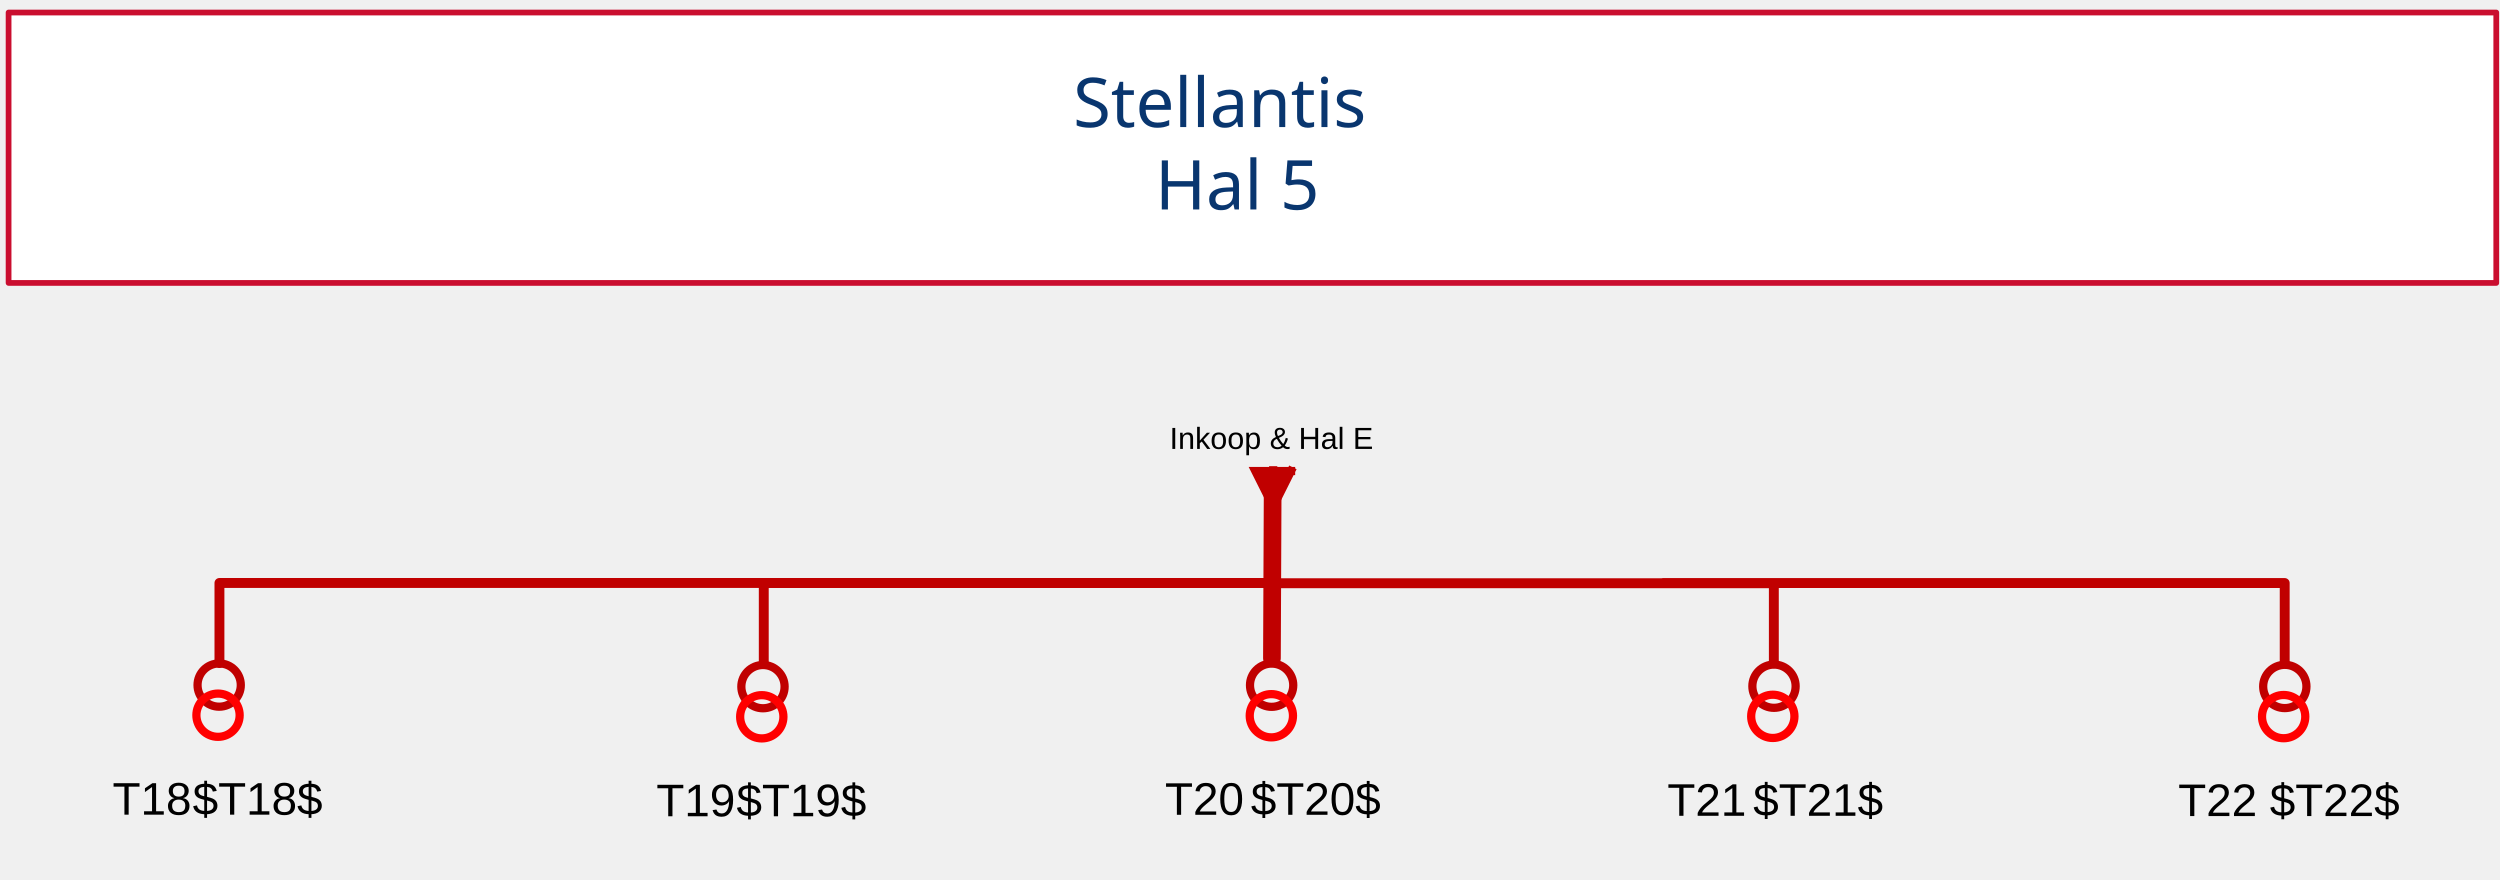
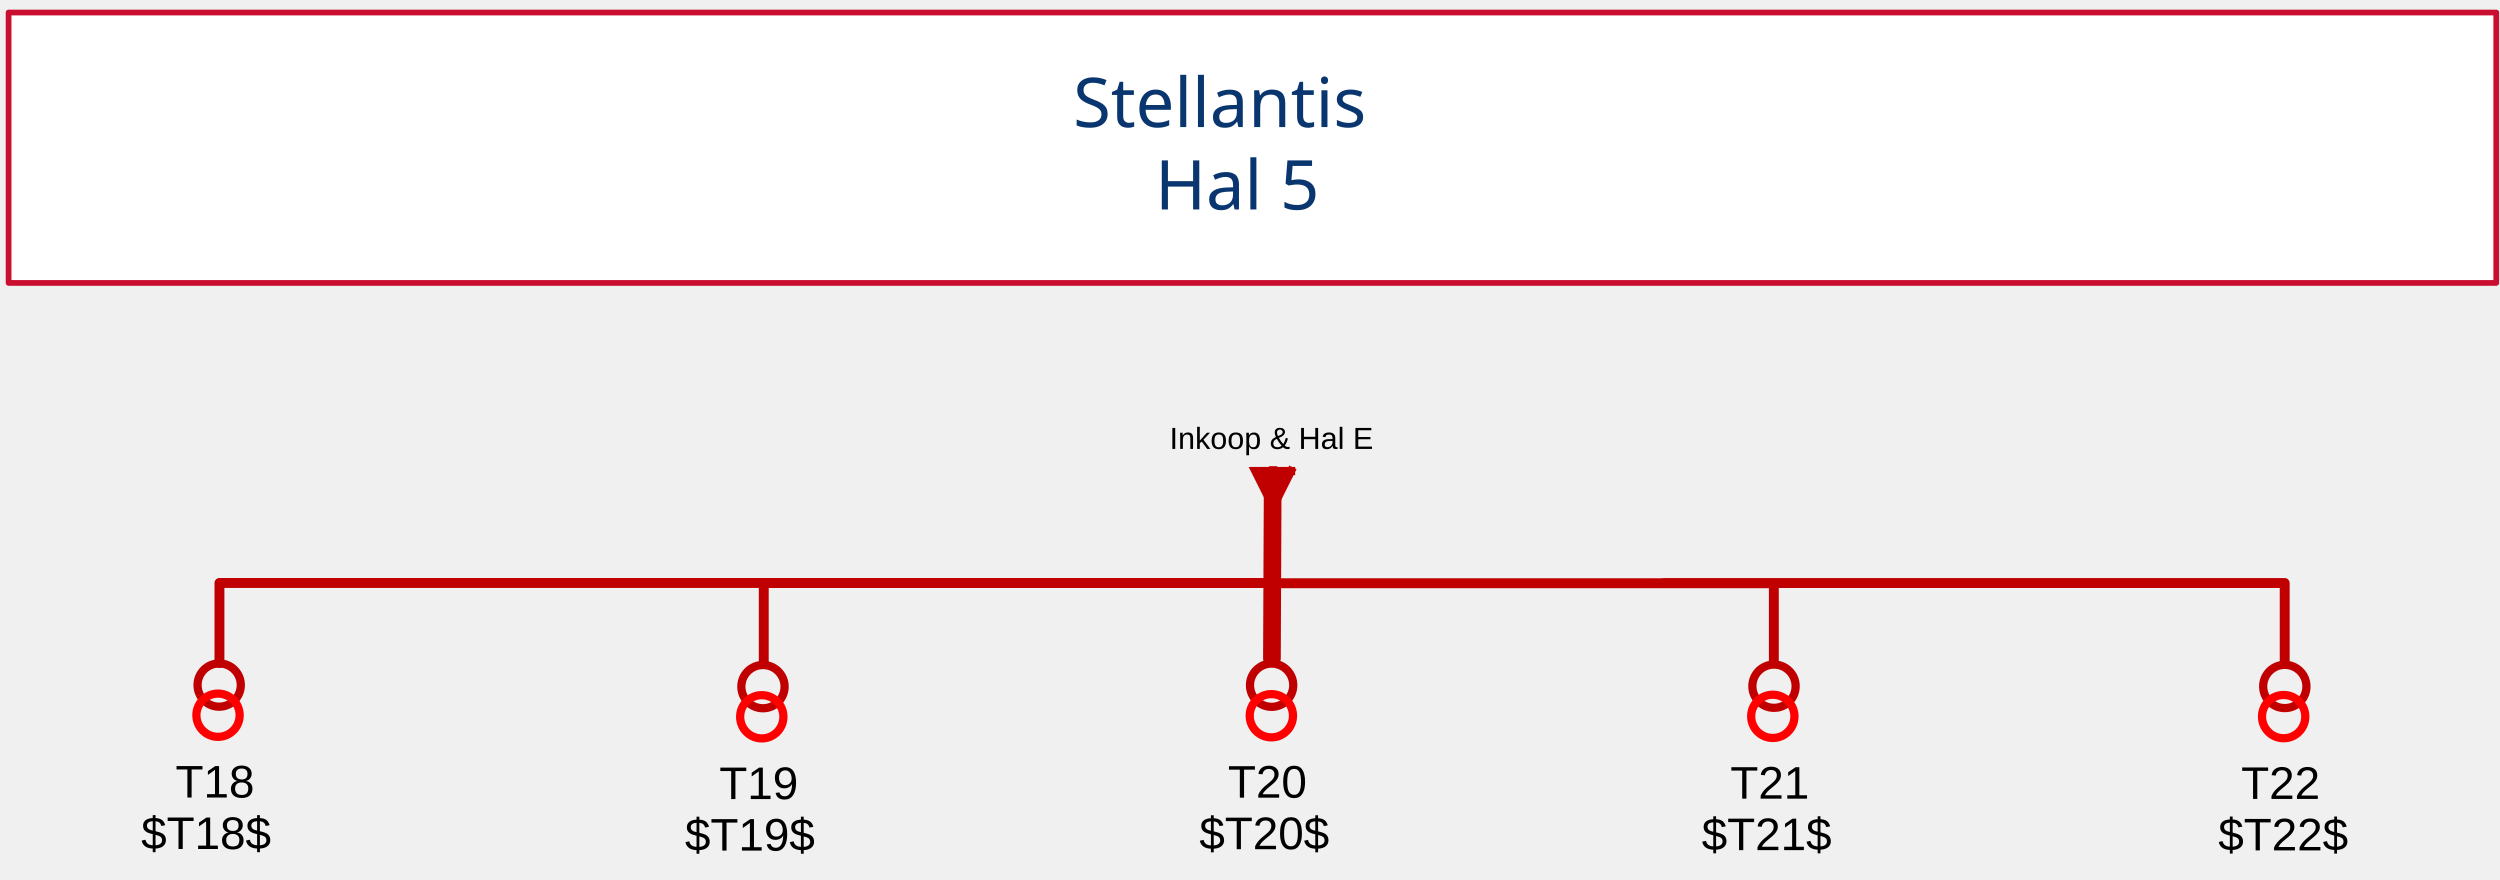
<svg xmlns="http://www.w3.org/2000/svg" width="873.6" height="307.2" color-interpolation-filters="sRGB" fill="none" fill-rule="evenodd" font-size="12" stroke-linecap="square" stroke-miterlimit="3" viewBox="0 0 655.2 230.4" overflow="visible" version="1.1" id="svg93">
  <style id="style2">.O{fill-opacity:0}.P{fill:#000}.Q{font-family:Arial}.R{font-size:0.667em}.S{stroke:#c00000}.T{fill:#fff}.U{stroke-linejoin:round}.V{stroke-width:2.16}.W{stroke:red}.X{stroke-linecap:round}</style>
  <defs id="defs9">
    <path d="m2 1-2-1 2-1v2" id="A" />
    <marker id="B" fill="#c00000" overflow="visible" orient="auto" refX="-4.333" fill-opacity="1" class="S">
      <use transform="scale(-2.1667)" href="#A" stroke-opacity="1" stroke-width=".462" id="use5" />
    </marker>
    <path id="C" d="M64.153-22.2h651.97v70.866H64.153z" />
  </defs>
  <g transform="translate(-61.903 25.481)" id="g91">
    <g class="U" id="g15">
      <use href="#C" stroke="#09366f" stroke-width=".5" class="T" id="use11" />
      <use href="#C" stroke="#ca0e2f" stroke-width="1.5" id="use13" />
    </g>
    <text x="279" y="1149.72" fill="#09366f" font-family="Arial Black" font-size="1.5em" transform="translate(64.153 -1141.9)" id="text19">Stellantis<tspan x="300.48" dy="1.2em" font-size="1em" id="tspan17">Hal 5</tspan>
    </text>
    <circle cx="-395.171" cy="154.1" r="5.669" transform="scale(-1,1)" class="O T" id="circle21" style="fill:#ffffff;fill-opacity:0;stroke:#c00000;stroke-width:2.16;stroke-linejoin:round" />
    <path d="m 395.452,100.615 -0.201,46.42" class="X" id="path23" style="stroke:#c00000;stroke-width:4.637;stroke-linecap:round;stroke-linejoin:round" />
    <circle style="fill:#ffffff;fill-opacity:0;stroke:#ff0000;stroke-width:2.16;stroke-linejoin:round" id="circle27" class="O T W" transform="scale(1,-1)" r="5.669" cy="-162.1" cx="395.099" />
    <text x="368.42" y="92.17" class="P Q R" id="text31">Inkoop &amp; Hal E</text>
-     <text x="367.23" y="188.07" class="P Q R" id="text33" style="font-style:normal;font-variant:normal;font-weight:normal;font-stretch:normal;font-size:12px;font-family:Arial;-inkscape-font-specification:'Arial, Normal';font-variant-ligatures:normal;font-variant-caps:normal;font-variant-numeric:normal;font-feature-settings:normal;text-align:start;writing-mode:lr-tb;text-anchor:start;fill:#000000">T20</text>
-     <text x="389.73" y="188.07" class="P Q R" id="text35" style="font-style:normal;font-variant:normal;font-weight:normal;font-stretch:normal;font-size:12px;font-family:Arial;-inkscape-font-specification:'Arial, Normal';font-variant-ligatures:normal;font-variant-caps:normal;font-variant-numeric:normal;font-feature-settings:normal;text-align:start;writing-mode:lr-tb;text-anchor:start;fill:#000000">$T20$</text>
+     <text x="383.73" y="183.57" class="P Q R" id="text33" style="font-style:normal;font-variant:normal;font-weight:normal;font-stretch:normal;font-size:12px;font-family:Arial;-inkscape-font-specification:'Arial, Normal';font-variant-ligatures:normal;font-variant-caps:normal;font-variant-numeric:normal;font-feature-settings:normal;text-align:start;writing-mode:lr-tb;text-anchor:start;fill:#000000">T20</text>
+     <text x="376.23" y="197.07" class="P Q R" id="text35" style="font-style:normal;font-variant:normal;font-weight:normal;font-stretch:normal;font-size:12px;font-family:Arial;-inkscape-font-specification:'Arial, Normal';font-variant-ligatures:normal;font-variant-caps:normal;font-variant-numeric:normal;font-feature-settings:normal;text-align:start;writing-mode:lr-tb;text-anchor:start;fill:#000000">$T20$</text>
    <path style="stroke:#c00000;stroke-width:2.16;stroke-linecap:butt;marker-end:url(#B)" id="path37" class="S" d="m 395.58,96.7 v 1.27" />
    <g style="fill:#ffffff;fill-opacity:0;stroke-width:2.16;stroke-linejoin:round" id="g43" class="T U O" transform="translate(-41.18823,0.5735294)">
      <circle style="stroke:#c00000" id="circle41" class="S" transform="matrix(-1,0,0,1,308.72,-1031)" r="5.669" cy="1184.9" cx="5.669" />
    </g>
-     <text x="233.922" y="188.444" class="P Q R" id="text47" style="font-style:normal;font-variant:normal;font-weight:normal;font-stretch:normal;font-size:12px;font-family:Arial;-inkscape-font-specification:'Arial, Normal';font-variant-ligatures:normal;font-variant-caps:normal;font-variant-numeric:normal;font-feature-settings:normal;text-align:start;writing-mode:lr-tb;text-anchor:start;fill:#000000">T19</text>
-     <text x="254.922" y="188.444" class="P Q R" id="text49" style="font-style:normal;font-variant:normal;font-weight:normal;font-stretch:normal;font-size:12px;font-family:Arial;-inkscape-font-specification:'Arial, Normal';font-variant-ligatures:normal;font-variant-caps:normal;font-variant-numeric:normal;font-feature-settings:normal;text-align:start;writing-mode:lr-tb;text-anchor:start;fill:#000000">$T19$</text>
+     <text x="250.422" y="183.944" class="P Q R" id="text47" style="font-style:normal;font-variant:normal;font-weight:normal;font-stretch:normal;font-size:12px;font-family:Arial;-inkscape-font-specification:'Arial, Normal';font-variant-ligatures:normal;font-variant-caps:normal;font-variant-numeric:normal;font-feature-settings:normal;text-align:start;writing-mode:lr-tb;text-anchor:start;fill:#000000">T19</text>
+     <text x="241.422" y="197.444" class="P Q R" id="text49" style="font-style:normal;font-variant:normal;font-weight:normal;font-stretch:normal;font-size:12px;font-family:Arial;-inkscape-font-specification:'Arial, Normal';font-variant-ligatures:normal;font-variant-caps:normal;font-variant-numeric:normal;font-feature-settings:normal;text-align:start;writing-mode:lr-tb;text-anchor:start;fill:#000000">$T19$</text>
    <circle style="fill:#ffffff;fill-opacity:0;stroke:#ff0000;stroke-width:2.16;stroke-linejoin:round" id="circle51" class="W" transform="scale(1,-1)" r="5.669" cy="-162.374" cx="261.551" />
    <circle style="fill:#ffffff;fill-opacity:0;stroke:#c00000;stroke-width:2.16;stroke-linejoin:round" id="circle53" class="S" transform="scale(-1,1)" r="5.669" cy="154.062" cx="-119.344" />
-     <text x="91.403" y="188.032" class="P Q R" id="text57" style="font-style:normal;font-variant:normal;font-weight:normal;font-stretch:normal;font-size:12px;font-family:Arial;-inkscape-font-specification:'Arial, Normal';font-variant-ligatures:normal;font-variant-caps:normal;font-variant-numeric:normal;font-feature-settings:normal;text-align:start;writing-mode:lr-tb;text-anchor:start;fill:#000000">T18</text>
+     <text x="107.903" y="183.532" class="P Q R" id="text57" style="font-style:normal;font-variant:normal;font-weight:normal;font-stretch:normal;font-size:12px;font-family:Arial;-inkscape-font-specification:'Arial, Normal';font-variant-ligatures:normal;font-variant-caps:normal;font-variant-numeric:normal;font-feature-settings:normal;text-align:start;writing-mode:lr-tb;text-anchor:start;fill:#000000">T18</text>
    <circle style="fill:#ffffff;fill-opacity:0;stroke:#ff0000;stroke-width:2.16;stroke-linejoin:round" id="circle59" class="W" transform="scale(1,-1)" r="5.669" cy="-161.962" cx="119.042" />
    <circle style="fill:#ffffff;fill-opacity:0;stroke:#c00000;stroke-width:2.16;stroke-linejoin:round" id="circle61" class="S" transform="scale(-1,1)" r="5.669" cy="154.359" cx="-526.833" />
-     <text x="498.892" y="188.329" class="P Q R" id="text65" style="font-style:normal;font-variant:normal;font-weight:normal;font-stretch:normal;font-size:12px;font-family:Arial;-inkscape-font-specification:'Arial, Normal';font-variant-ligatures:normal;font-variant-caps:normal;font-variant-numeric:normal;font-feature-settings:normal;text-align:start;writing-mode:lr-tb;text-anchor:start;fill:#000000">T21</text>
-     <text x="521.392" y="188.329" class="P Q R" id="text67" style="font-style:normal;font-variant:normal;font-weight:normal;font-stretch:normal;font-size:12px;font-family:Arial;-inkscape-font-specification:'Arial, Normal';font-variant-ligatures:normal;font-variant-caps:normal;font-variant-numeric:normal;font-feature-settings:normal;text-align:start;writing-mode:lr-tb;text-anchor:start;fill:#000000">$T21$</text>
+     <text x="515.392" y="183.829" class="P Q R" id="text65" style="font-style:normal;font-variant:normal;font-weight:normal;font-stretch:normal;font-size:12px;font-family:Arial;-inkscape-font-specification:'Arial, Normal';font-variant-ligatures:normal;font-variant-caps:normal;font-variant-numeric:normal;font-feature-settings:normal;text-align:start;writing-mode:lr-tb;text-anchor:start;fill:#000000">T21</text>
+     <text x="507.892" y="197.329" class="P Q R" id="text67" style="font-style:normal;font-variant:normal;font-weight:normal;font-stretch:normal;font-size:12px;font-family:Arial;-inkscape-font-specification:'Arial, Normal';font-variant-ligatures:normal;font-variant-caps:normal;font-variant-numeric:normal;font-feature-settings:normal;text-align:start;writing-mode:lr-tb;text-anchor:start;fill:#000000">$T21$</text>
    <circle style="fill:#ffffff;fill-opacity:0;stroke:#ff0000;stroke-width:2.16;stroke-linejoin:round" id="circle69" class="W" transform="scale(1,-1)" r="5.669" cy="-162.259" cx="526.521" />
    <circle style="fill:#ffffff;fill-opacity:0;stroke:#c00000;stroke-width:2.16;stroke-linejoin:round" id="circle71" class="S" transform="scale(-1,1)" r="5.669" cy="154.427" cx="-660.705" />
-     <text x="632.774" y="188.397" class="P Q R" id="text75" style="font-style:normal;font-variant:normal;font-weight:normal;font-stretch:normal;font-size:12px;font-family:Arial;-inkscape-font-specification:'Arial, Normal';font-variant-ligatures:normal;font-variant-caps:normal;font-variant-numeric:normal;font-feature-settings:normal;text-align:start;writing-mode:lr-tb;text-anchor:start;fill:#000000">T22</text>
-     <text x="656.774" y="188.397" class="P Q R" id="text77" style="font-style:normal;font-variant:normal;font-weight:normal;font-stretch:normal;font-size:12px;font-family:Arial;-inkscape-font-specification:'Arial, Normal';font-variant-ligatures:normal;font-variant-caps:normal;font-variant-numeric:normal;font-feature-settings:normal;text-align:start;writing-mode:lr-tb;text-anchor:start;fill:#000000">$T22$</text>
+     <text x="649.274" y="183.897" class="P Q R" id="text75" style="font-style:normal;font-variant:normal;font-weight:normal;font-stretch:normal;font-size:12px;font-family:Arial;-inkscape-font-specification:'Arial, Normal';font-variant-ligatures:normal;font-variant-caps:normal;font-variant-numeric:normal;font-feature-settings:normal;text-align:start;writing-mode:lr-tb;text-anchor:start;fill:#000000">T22</text>
+     <text x="643.274" y="197.397" class="P Q R" id="text77" style="font-style:normal;font-variant:normal;font-weight:normal;font-stretch:normal;font-size:12px;font-family:Arial;-inkscape-font-specification:'Arial, Normal';font-variant-ligatures:normal;font-variant-caps:normal;font-variant-numeric:normal;font-feature-settings:normal;text-align:start;writing-mode:lr-tb;text-anchor:start;fill:#000000">$T22$</text>
    <circle style="fill:#ffffff;fill-opacity:0;stroke:#ff0000;stroke-width:2.16;stroke-linejoin:round" id="circle79" class="O T W" transform="scale(1,-1)" r="5.669" cy="-162.327" cx="660.403" />
    <path style="stroke:#c00000;stroke-width:2.594;stroke-linecap:round;stroke-linejoin:round" d="m 395.527,105.5 v 21.87 h 131.263 v 20.97 M 395.527,127.3 H 262.071 v 20.98 m 398.607,0.02 V 127.32 H 497.728" id="path81" />
    <path style="stroke:#c00000;stroke-width:2.594;stroke-linecap:round;stroke-linejoin:round" d="M 395.527,127.3 H 119.414 v 20.99" id="path83" />
-     <text x="112.403" y="188.032" class="P Q R" id="text89" style="font-style:normal;font-variant:normal;font-weight:normal;font-stretch:normal;font-size:12px;font-family:Arial;-inkscape-font-specification:'Arial, Normal';font-variant-ligatures:normal;font-variant-caps:normal;font-variant-numeric:normal;font-feature-settings:normal;text-align:start;writing-mode:lr-tb;text-anchor:start;fill:#000000">$T18$</text>
+     <text x="98.903" y="197.032" class="P Q R" id="text89" style="font-style:normal;font-variant:normal;font-weight:normal;font-stretch:normal;font-size:12px;font-family:Arial;-inkscape-font-specification:'Arial, Normal';font-variant-ligatures:normal;font-variant-caps:normal;font-variant-numeric:normal;font-feature-settings:normal;text-align:start;writing-mode:lr-tb;text-anchor:start;fill:#000000">$T18$</text>
  </g>
</svg>
